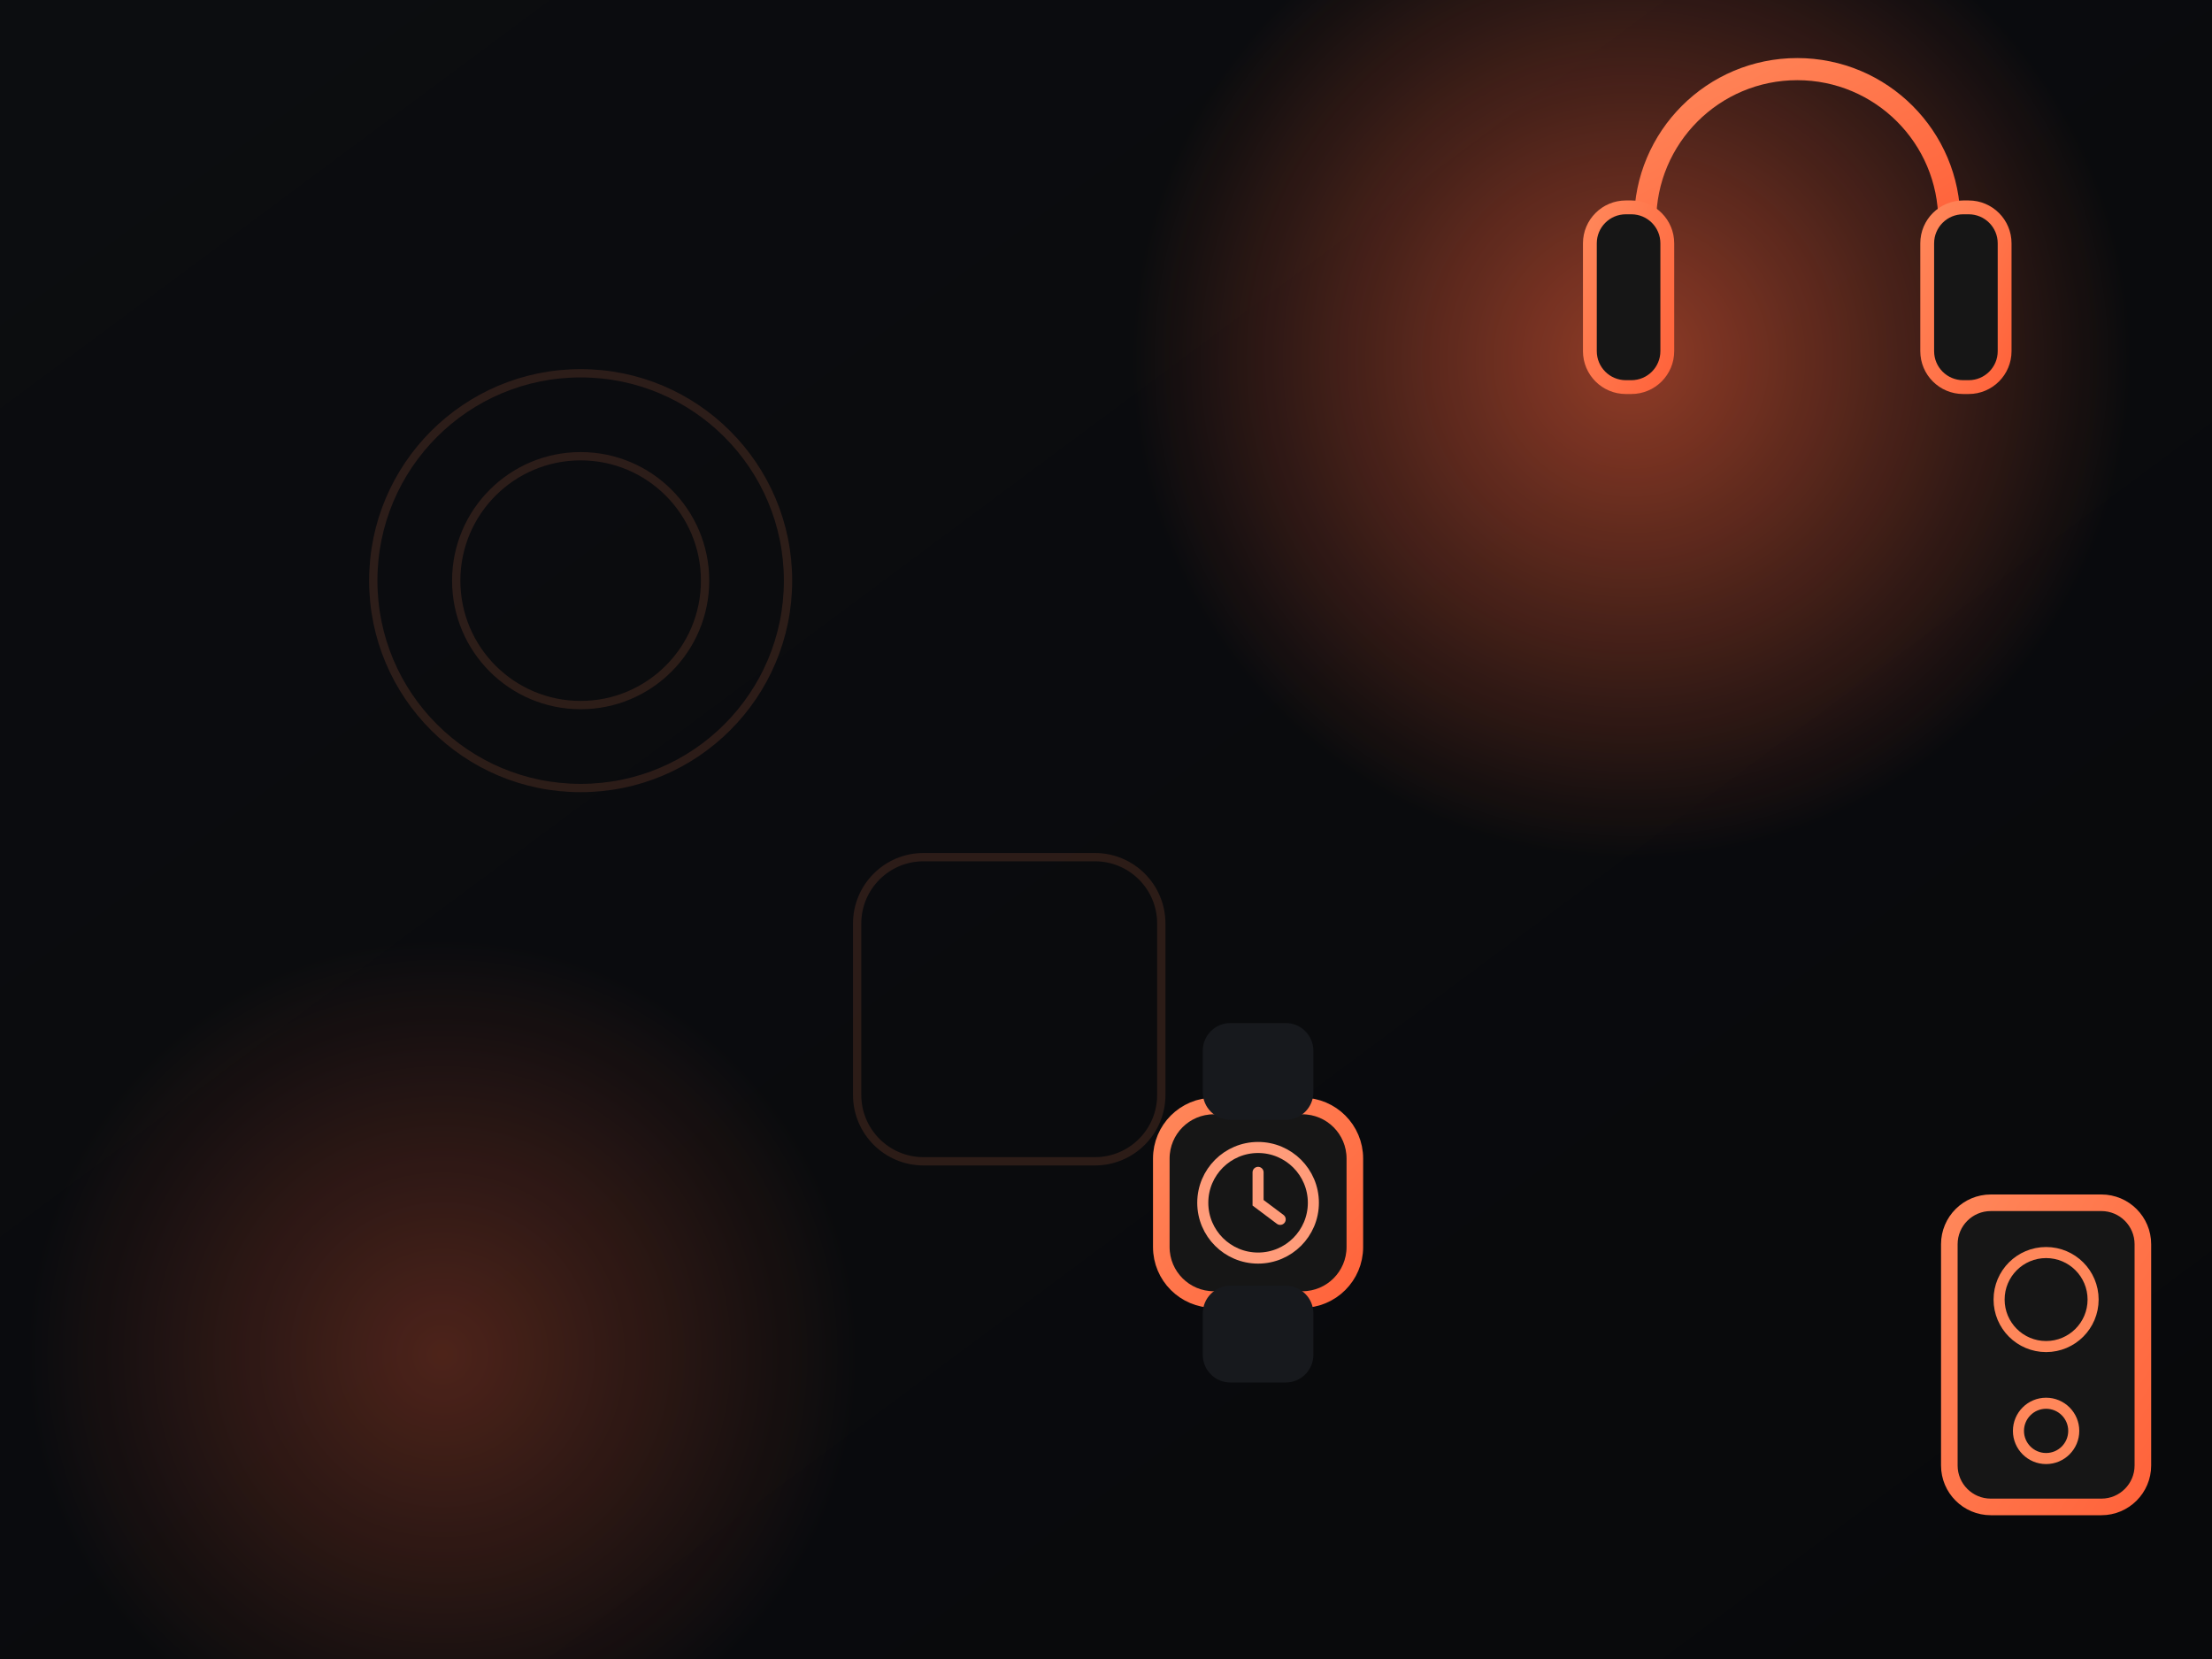
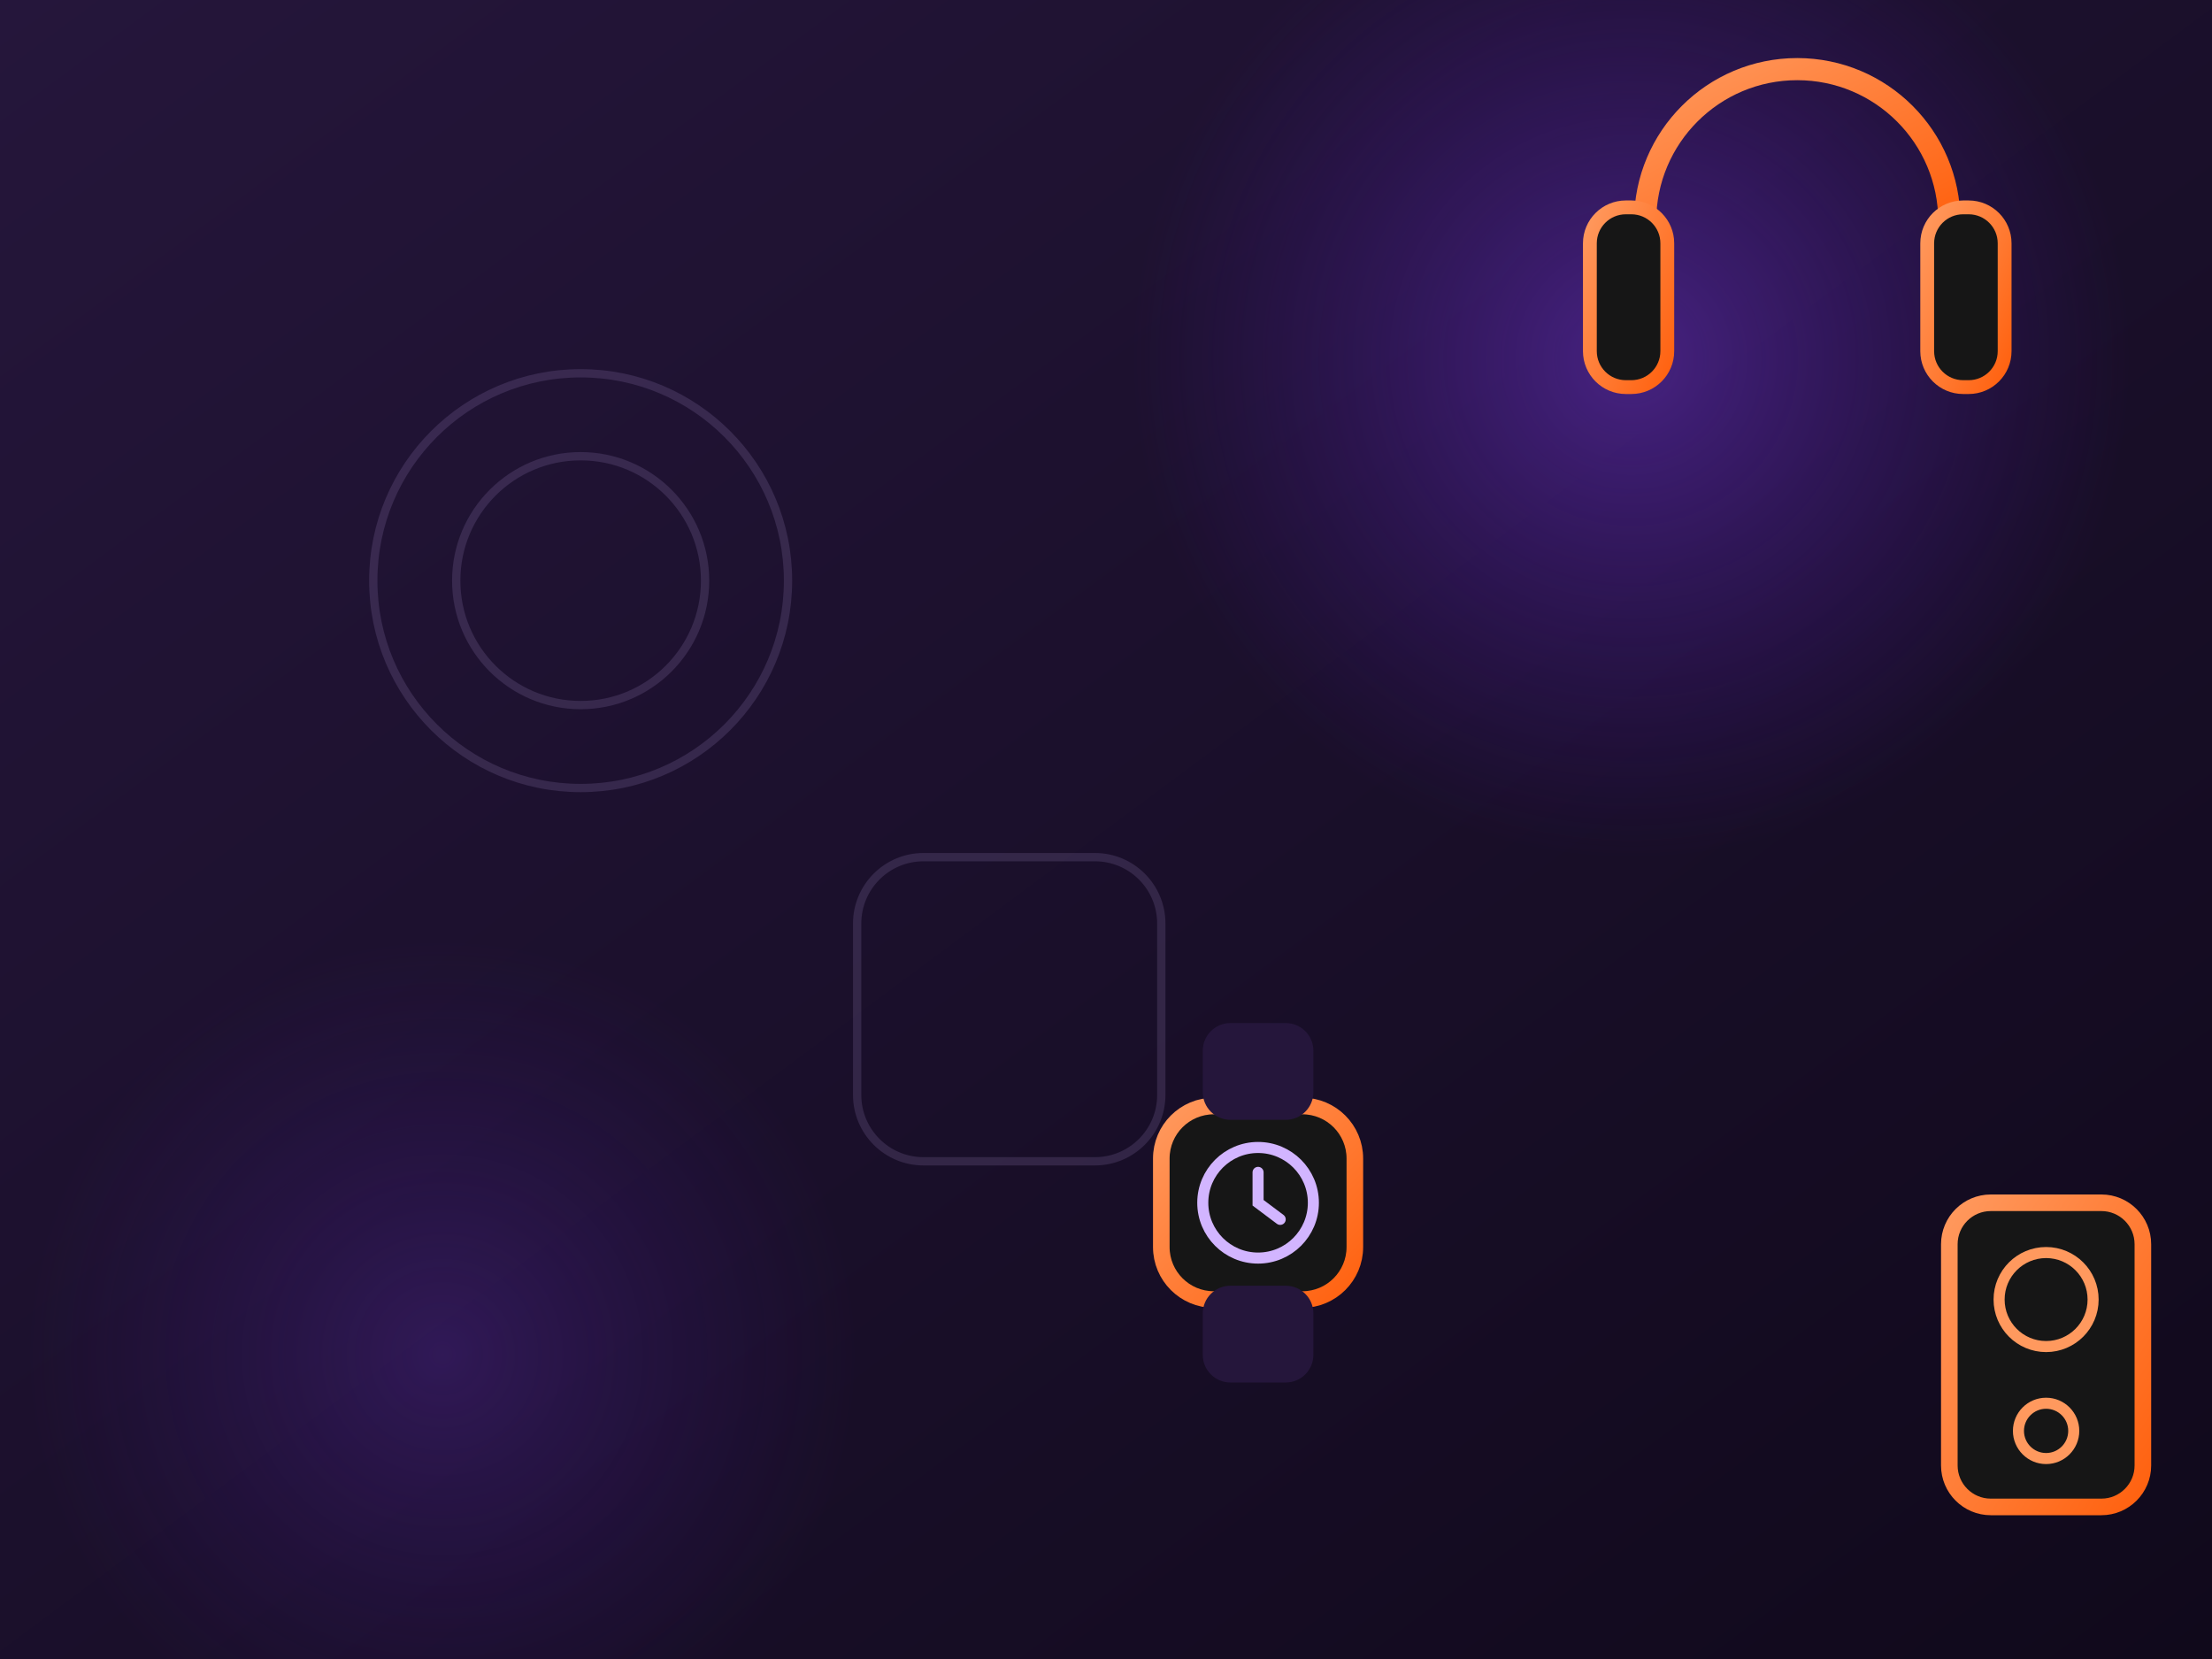
<svg xmlns="http://www.w3.org/2000/svg" width="1600" height="1200" viewBox="0 0 1600 1200" role="img" aria-label="Produtos de tecnologia em fundo escuro">
  <defs>
    <linearGradient id="bg" x1="0" y1="0" x2="1" y2="1">
-       <stop offset="0" stop-color="#0c0d10" />
-       <stop offset="1" stop-color="#08090b" />
+       <stop offset="0" stop-color="#25163b" />
+       <stop offset="1" stop-color="#10091b" />
    </linearGradient>
    <linearGradient id="accent" x1="0" y1="0" x2="1" y2="1">
-       <stop offset="0" stop-color="#ff875a" />
-       <stop offset="1" stop-color="#ff633b" />
+       <stop offset="0" stop-color="#ff995e" />
+       <stop offset="1" stop-color="#ff610f" />
    </linearGradient>
    <radialGradient id="glow" cx="0.5" cy="0.5" r="0.5">
-       <stop offset="0" stop-color="#ff633b" stop-opacity="0.55" />
-       <stop offset="1" stop-color="#ff633b" stop-opacity="0" />
+       <stop offset="0" stop-color="#6b32c9" stop-opacity="0.55" />
+       <stop offset="1" stop-color="#4f17a8" stop-opacity="0" />
    </radialGradient>
  </defs>
  <rect width="1600" height="1200" fill="url(#bg)" />
  <circle cx="1180" cy="260" r="360" fill="url(#glow)" />
  <circle cx="320" cy="980" r="300" fill="url(#glow)" opacity="0.5" />
  <g transform="translate(1300 150)">
    <path d="M -110 10 A 110 110 0 0 1 110 10" fill="none" stroke="url(#accent)" stroke-width="16" stroke-linecap="round" />
    <rect x="-150" y="0" width="56" height="130" rx="26" fill="#161616" stroke="url(#accent)" stroke-width="10" />
    <rect x="94" y="0" width="56" height="130" rx="26" fill="#161616" stroke="url(#accent)" stroke-width="10" />
  </g>
  <g transform="translate(910 870)">
    <rect x="-70" y="-70" width="140" height="140" rx="38" fill="#161616" stroke="url(#accent)" stroke-width="12" />
-     <rect x="-40" y="-130" width="80" height="70" rx="20" fill="#17191d" />
-     <rect x="-40" y="60" width="80" height="70" rx="20" fill="#17191d" />
-     <circle cx="0" cy="0" r="40" fill="none" stroke="#ff9c7a" stroke-width="8" />
-     <path d="M 0 -22 V 0 L 16 12" fill="none" stroke="#ff9c7a" stroke-width="8" stroke-linecap="round" />
+     <rect x="-40" y="-130" width="80" height="70" rx="20" fill="#25163b" />
+     <rect x="-40" y="60" width="80" height="70" rx="20" fill="#25163b" />
+     <circle cx="0" cy="0" r="40" fill="none" stroke="#d2b5ff" stroke-width="8" />
+     <path d="M 0 -22 V 0 L 16 12" fill="none" stroke="#d2b5ff" stroke-width="8" stroke-linecap="round" />
  </g>
  <g transform="translate(1480 980)">
    <rect x="-70" y="-110" width="140" height="220" rx="30" fill="#161616" stroke="url(#accent)" stroke-width="12" />
-     <circle cx="0" cy="-40" r="34" fill="none" stroke="#ff875a" stroke-width="8" />
-     <circle cx="0" cy="55" r="20" fill="none" stroke="#ff875a" stroke-width="8" />
+     <circle cx="0" cy="-40" r="34" fill="none" stroke="#ff995e" stroke-width="8" />
+     <circle cx="0" cy="55" r="20" fill="none" stroke="#ff995e" stroke-width="8" />
  </g>
-   <g opacity="0.14" fill="none" stroke="#ff875a" stroke-width="6">
+   <g opacity="0.14" fill="none" stroke="#d2b5ff" stroke-width="6">
    <circle cx="420" cy="420" r="150" />
    <circle cx="420" cy="420" r="90" />
    <rect x="620" y="620" width="220" height="220" rx="48" />
  </g>
</svg>
